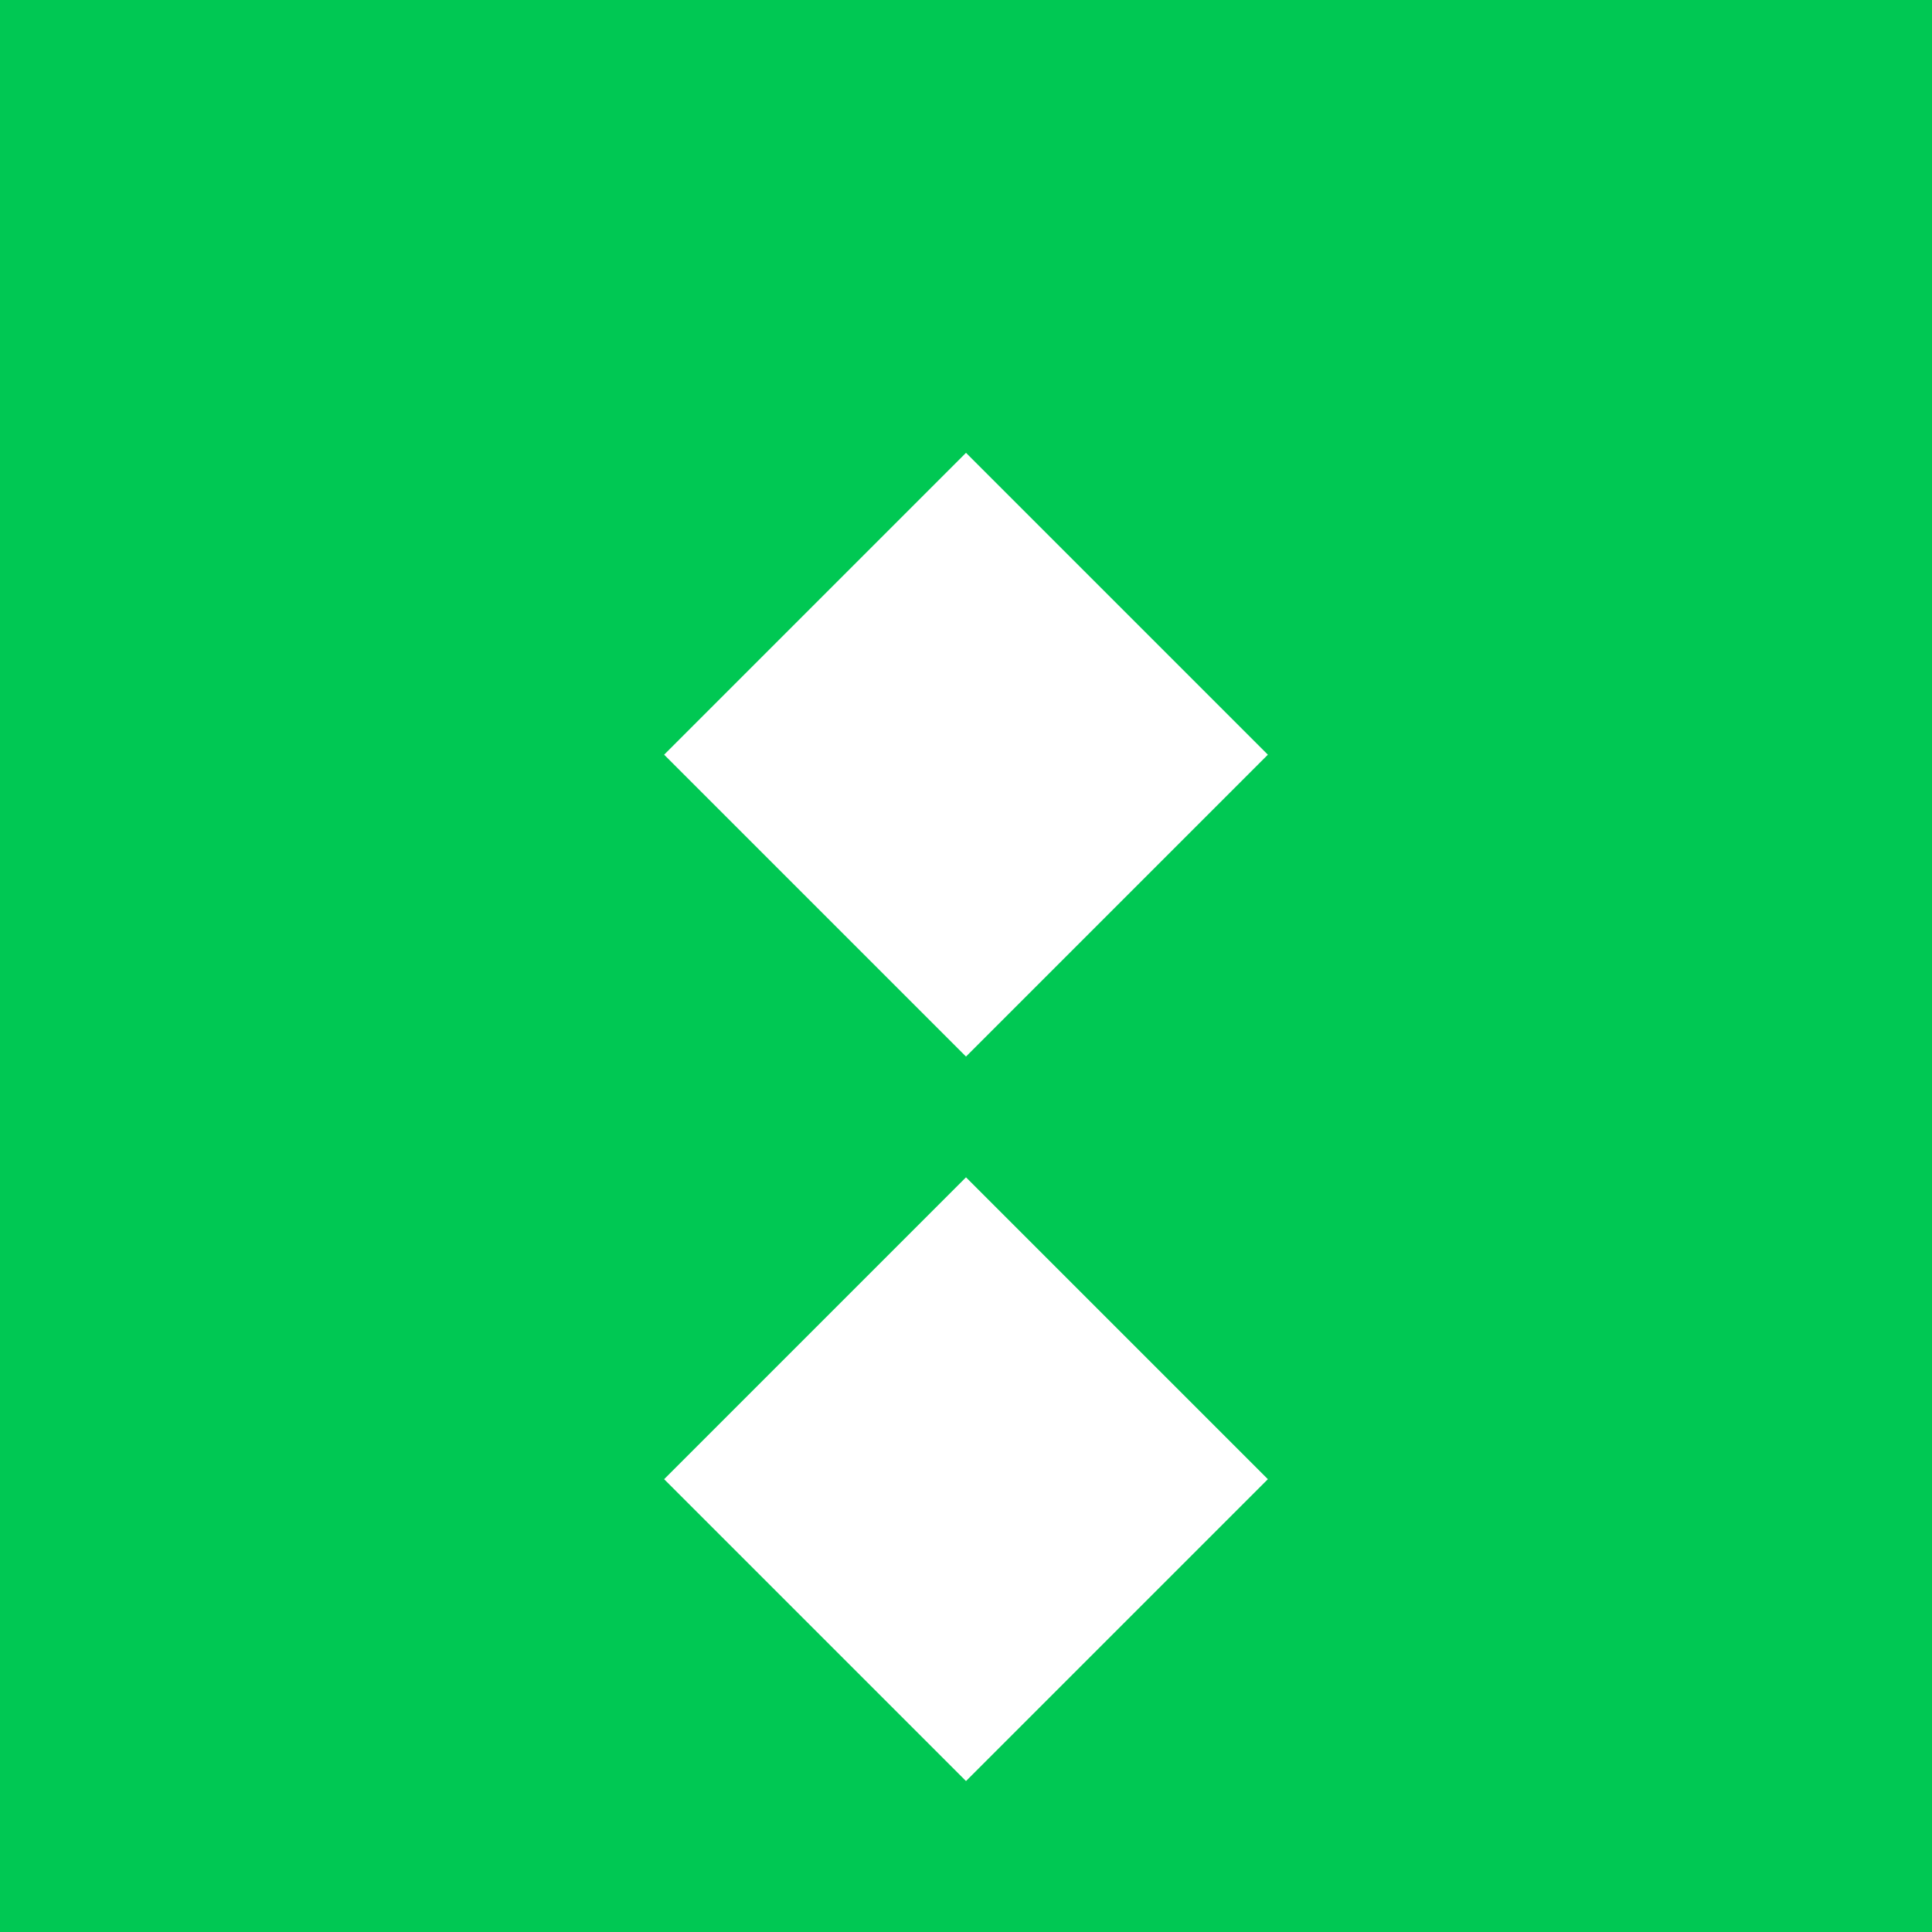
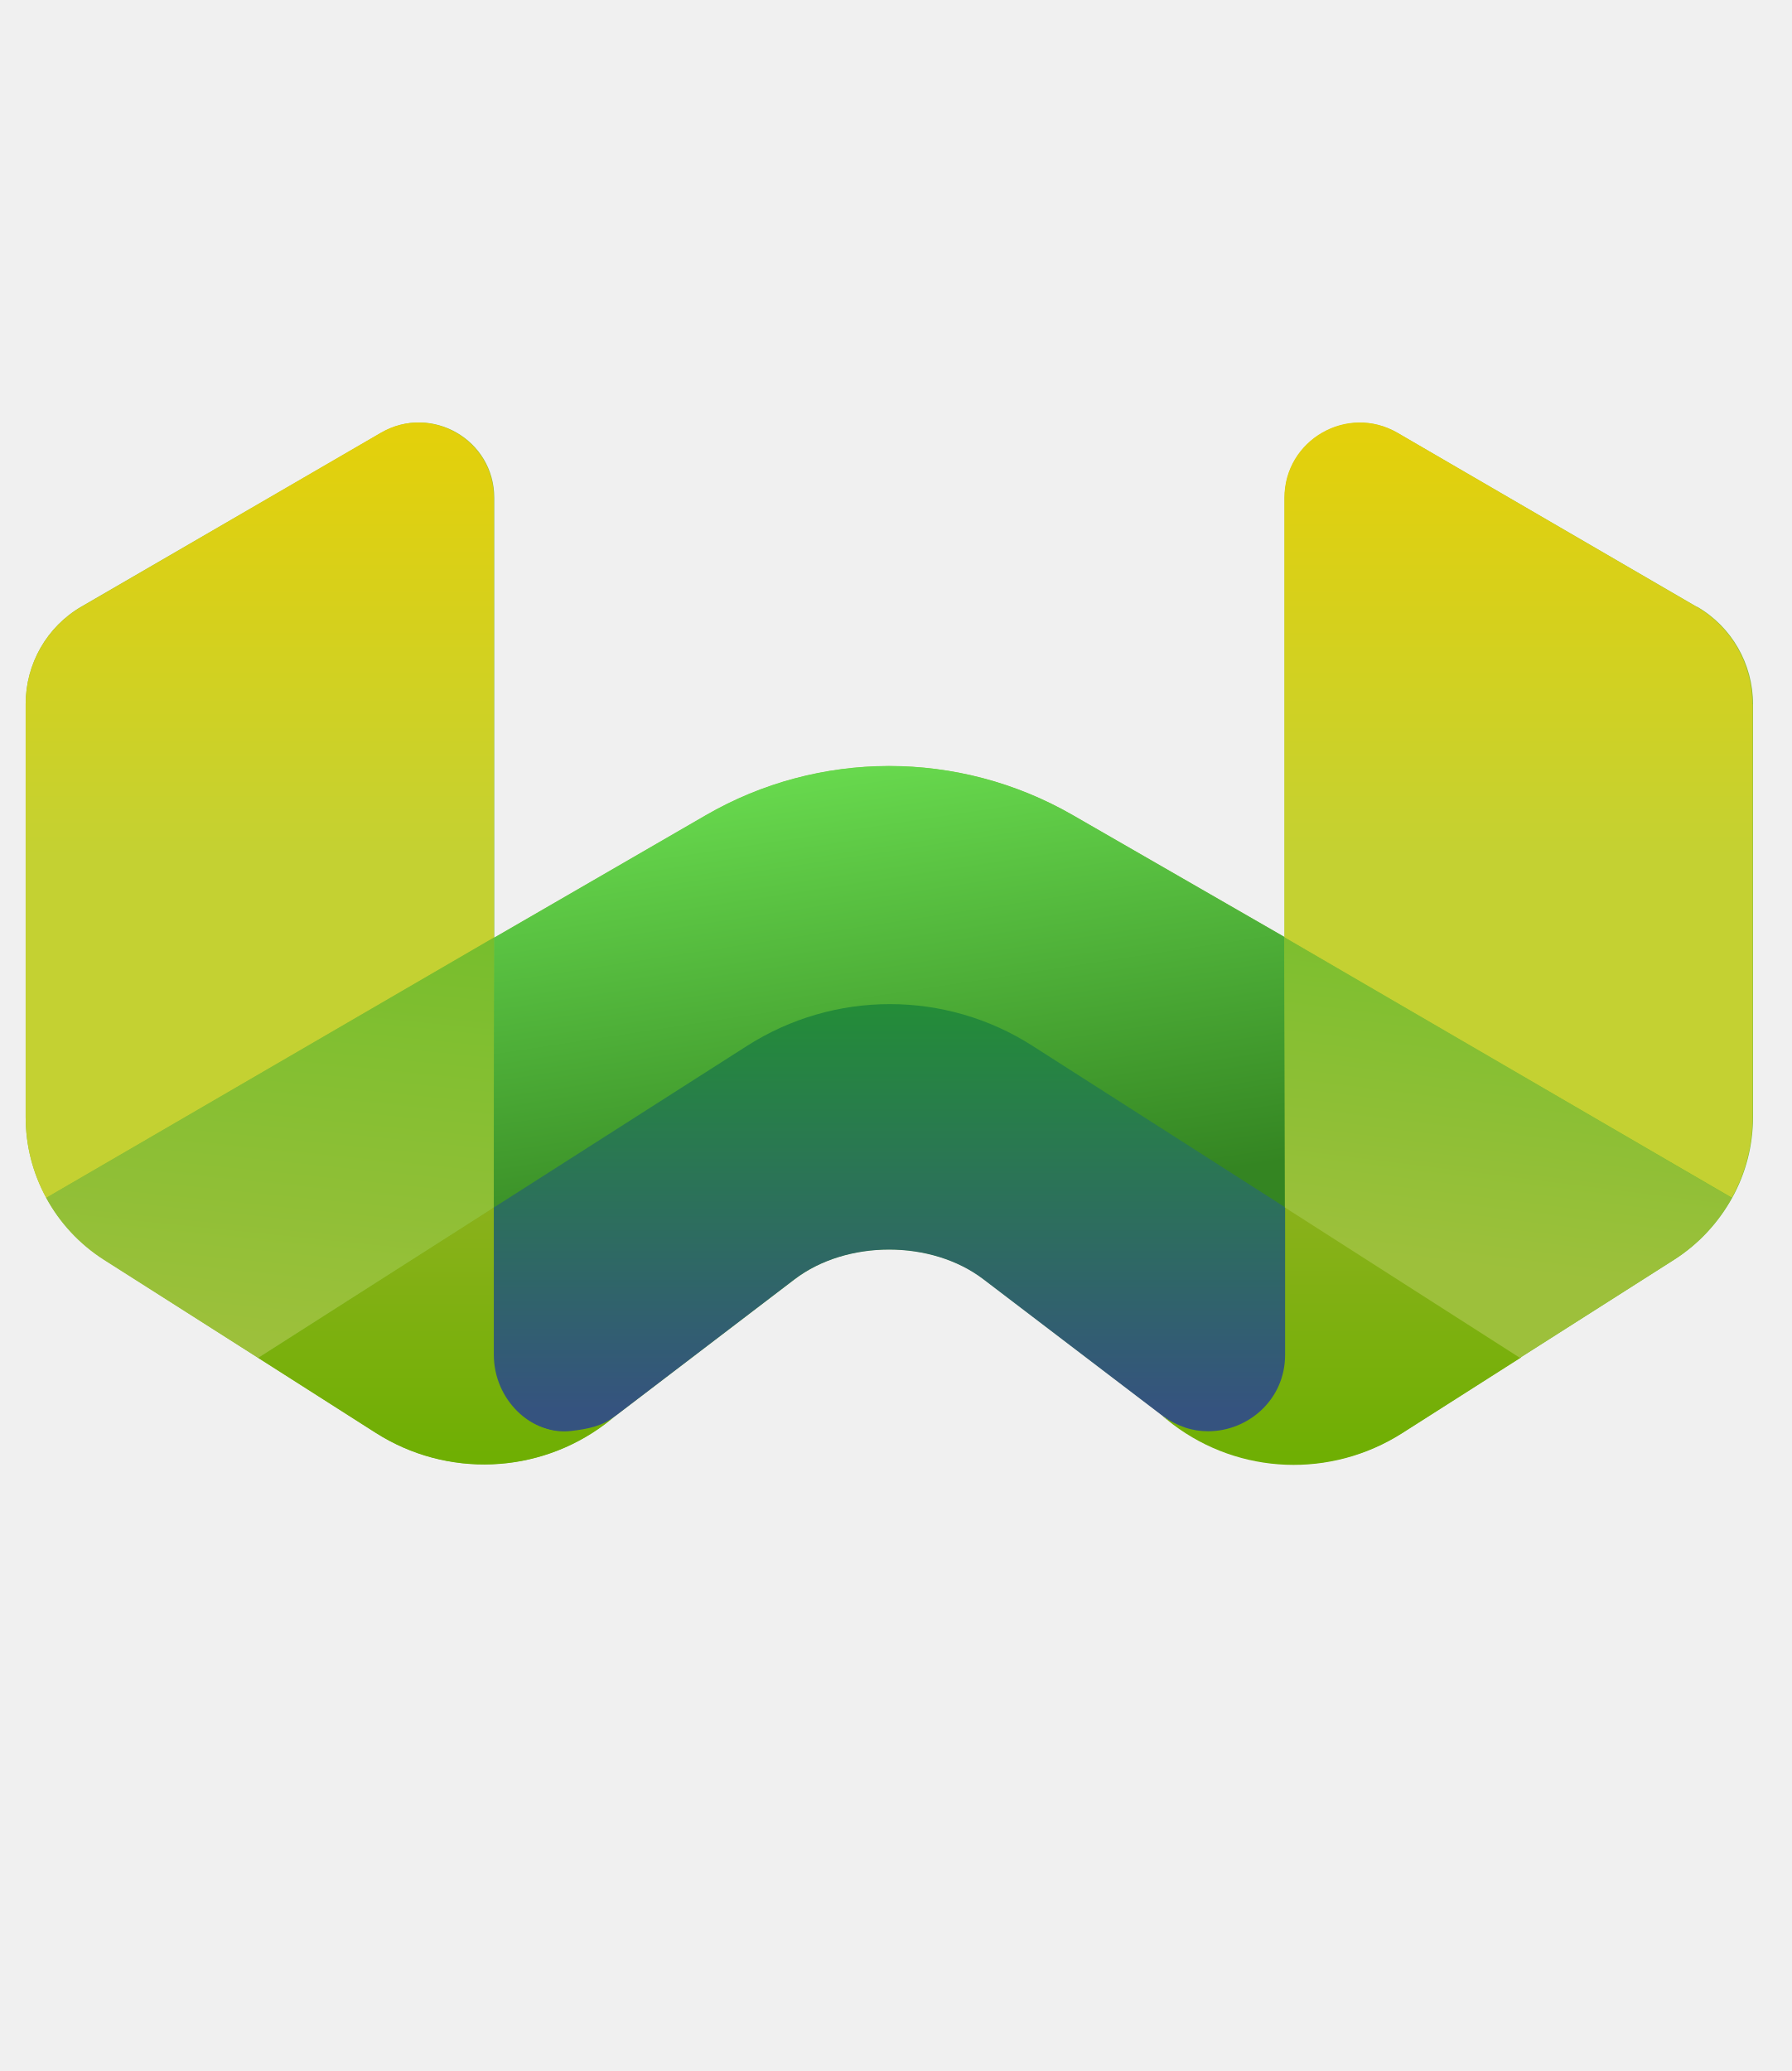
- <svg xmlns="http://www.w3.org/2000/svg" viewBox="0 0 512 512">
-   <rect width="512" height="512" fill="#00C853" />
-   <path fill="#fff" d="M256 120l-80 80 80 80 80-80-80-80zm0 192l-80 80 80 80 80-80-80-80z" />
+ <svg xmlns="http://www.w3.org/2000/svg" xmlns:ns1="https://boxy-svg.com" width="256px" height="296px" viewBox="0 0 256 296" version="1.1" preserveAspectRatio="xMidYMid">
+   <defs>
+     <linearGradient id="linear-gradient" x1="39.84" y1="-2385.28" x2="34.01" y2="-2442.48" gradientTransform="translate(0 2433.92)" gradientUnits="userSpaceOnUse">
+       <stop offset="0" stop-color="#75be2c" />
+       <stop offset="0.86" stop-color="#9dc03b" />
+     </linearGradient>
+     <linearGradient id="linear-gradient-2" x1="37.06" y1="-2409.12" x2="37.06" y2="-2390.37" gradientTransform="translate(0 2433.92)" gradientUnits="userSpaceOnUse">
+       <stop offset="0" stop-color="#238d37" />
+       <stop offset="0.94" stop-color="#35537f" />
+     </linearGradient>
+     <linearGradient id="linear-gradient-3" x1="35.07" y1="-2418.83" x2="37.98" y2="-2399.75" gradientTransform="translate(0 2433.92)" gradientUnits="userSpaceOnUse">
+       <stop offset="0" stop-color="#67d84d" />
+       <stop offset="1" stop-color="#348522" />
+     </linearGradient>
+     <linearGradient id="linear-gradient-4" x1="64.03" y1="-2433.87" x2="64.03" y2="-2400.61" gradientTransform="translate(0 2433.92)" gradientUnits="userSpaceOnUse">
+       <stop offset="0" stop-color="#e4d00a" />
+       <stop offset="0.56" stop-color="#c4d132" />
+     </linearGradient>
+     <linearGradient id="linear-gradient-5" x1="10.04" y1="-2433.87" x2="10.04" href="#linear-gradient-4" />
+     <linearGradient id="linear-gradient-6" x1="56.43" y1="-2400.25" x2="56.43" y2="-2389.16" gradientTransform="translate(0 2433.92)" gradientUnits="userSpaceOnUse">
+       <stop offset="0" stop-color="#8ab11b" />
+       <stop offset="1" stop-color="#6eaf02" />
+     </linearGradient>
+     <linearGradient id="linear-gradient-7" x1="64.51" y1="-2413.64" x2="62.18" y2="-2394.97" href="#linear-gradient" />
+     <linearGradient id="linear-gradient-8" x1="17.64" y1="-2400.21" x2="17.64" y2="-2389.17" href="#linear-gradient-6" />
+     <linearGradient id="linear-gradient-9" x1="11.82" y1="-2413.55" x2="9.53" y2="-2391.1" href="#linear-gradient" />
+     <ns1:export>
+       <ns1:file format="svg" path="qdrant.svg" />
+     </ns1:export>
+   </defs>
+   <g transform="matrix(3.331938, 0, 0, 3.331938, 3.665985, 60.22368)" style="">
+     <path class="cls-1" d="M71.67,7.95L58.85.5c-2.15-1.25-4.85.31-4.85,2.79v18.84l-9.1-5.24c-4.88-2.81-10.88-2.8-15.74.02l-9.06,5.24V3.28c0-2.49-2.69-4.04-4.85-2.79L2.4,7.94c-1.49.86-2.4,2.46-2.4,4.18v17.71c0,1.24.31,2.42.88,3.46h0c.58,1.07,1.42,1.98,2.48,2.66l6.61,4.22,5.06,3.22c3.04,1.93,6.95,1.78,9.83-.39l.38-.3s.07-.06.11-.08l7.63-5.82c2.23-1.71,5.88-1.71,8.12,0l7.61,5.8s.03.02.04.03l.47.37c2.87,2.17,6.79,2.32,9.83.39l5.06-3.23,6.63-4.22c1.04-.67,1.88-1.59,2.46-2.64s.89-2.23.89-3.47V12.13h0c0-1.72-.91-3.32-2.4-4.18h.01Z" style="fill: url(&quot;#linear-gradient&quot;); stroke-width: 0px;" />
+     <path class="cls-3" d="M54.1,33.62v6.36c0,1.96-1.41,3.56-3.11,3.56-.67,0-1.51-.34-2.29-.93l-7.61-5.8c-2.23-1.71-5.88-1.71-8.12,0l-7.63,5.82c-.76.57-1.25.74-1.97.74-1.77.02-3.35-1.31-3.35-3.39v-6.34l10.9-7.04c3.74-2.41,8.52-2.41,12.25,0l10.92,6.88v.13h0Z" style="fill: url(&quot;#linear-gradient-2&quot;); stroke-width: 0px;" />
+     <path class="cls-4" d="M54,22.13l.03,11.59-10.84-6.93c-3.73-2.39-8.51-2.39-12.25,0l-10.87,6.94.02-11.58,9.07-5.25c4.86-2.82,10.86-2.82,15.74-.02l9.1,5.24h0Z" style="fill: url(&quot;#linear-gradient-3&quot;); stroke-width: 0px;" />
+     <path class="cls-2" d="M74.07,12.13v17.7c0,1.25-.31,2.42-.89,3.47l-19.19-11.17V3.28c0-2.49,2.7-4.04,4.85-2.79l12.82,7.46c1.49.86,2.4,2.46,2.4,4.18h0Z" style="fill: url(&quot;#linear-gradient-4&quot;); stroke-width: 0px;" />
+     <path class="cls-8" d="M20.08,3.28v18.87L.88,33.31C.31,32.26,0,31.08,0,29.84V12.13C0,10.41.91,8.81,2.4,7.95L15.23.49c2.15-1.25,4.85.31,4.85,2.79h0Z" style="fill: url(&quot;#linear-gradient-5&quot;); stroke-width: 0px;" />
+     <path class="cls-9" d="M50.72,43.32c1.7,0,3.3-1.34,3.3-3.28v-6.36s10.13,6.47,10.13,6.47l-5.12,3.26c-3.04,1.93-6.95,1.79-9.83-.39l-.48-.38c.72.49,1.33.68,2,.68h0Z" style="fill: url(&quot;#linear-gradient-6&quot;); stroke-width: 0px;" />
+     <path class="cls-7" d="M73.18,33.31c-.58,1.05-1.42,1.97-2.46,2.64l-6.63,4.22-10.08-6.45-.03-11.59,19.19,11.18h0Z" style="fill: url(&quot;#linear-gradient-7&quot;); stroke-width: 0px;" />
+     <path class="cls-5" d="M20.08,40.03c0,1.94,1.61,3.47,3.3,3.28.75-.09,1.34-.2,1.94-.66l-.46.36c-2.87,2.16-6.79,2.32-9.83.39l-5.06-3.23h0s10.11-6.46,10.11-6.46v6.31h0Z" style="fill: url(&quot;#linear-gradient-8&quot;); stroke-width: 0px;" />
+     <path class="cls-6" d="M20.08,22.15v11.57l-10.11,6.45h0s-6.61-4.2-6.61-4.2c-1.05-.67-1.9-1.59-2.48-2.66l19.19-11.16h0Z" style="fill: url(&quot;#linear-gradient-9&quot;); stroke-width: 0px;" />
+   </g>
</svg>
